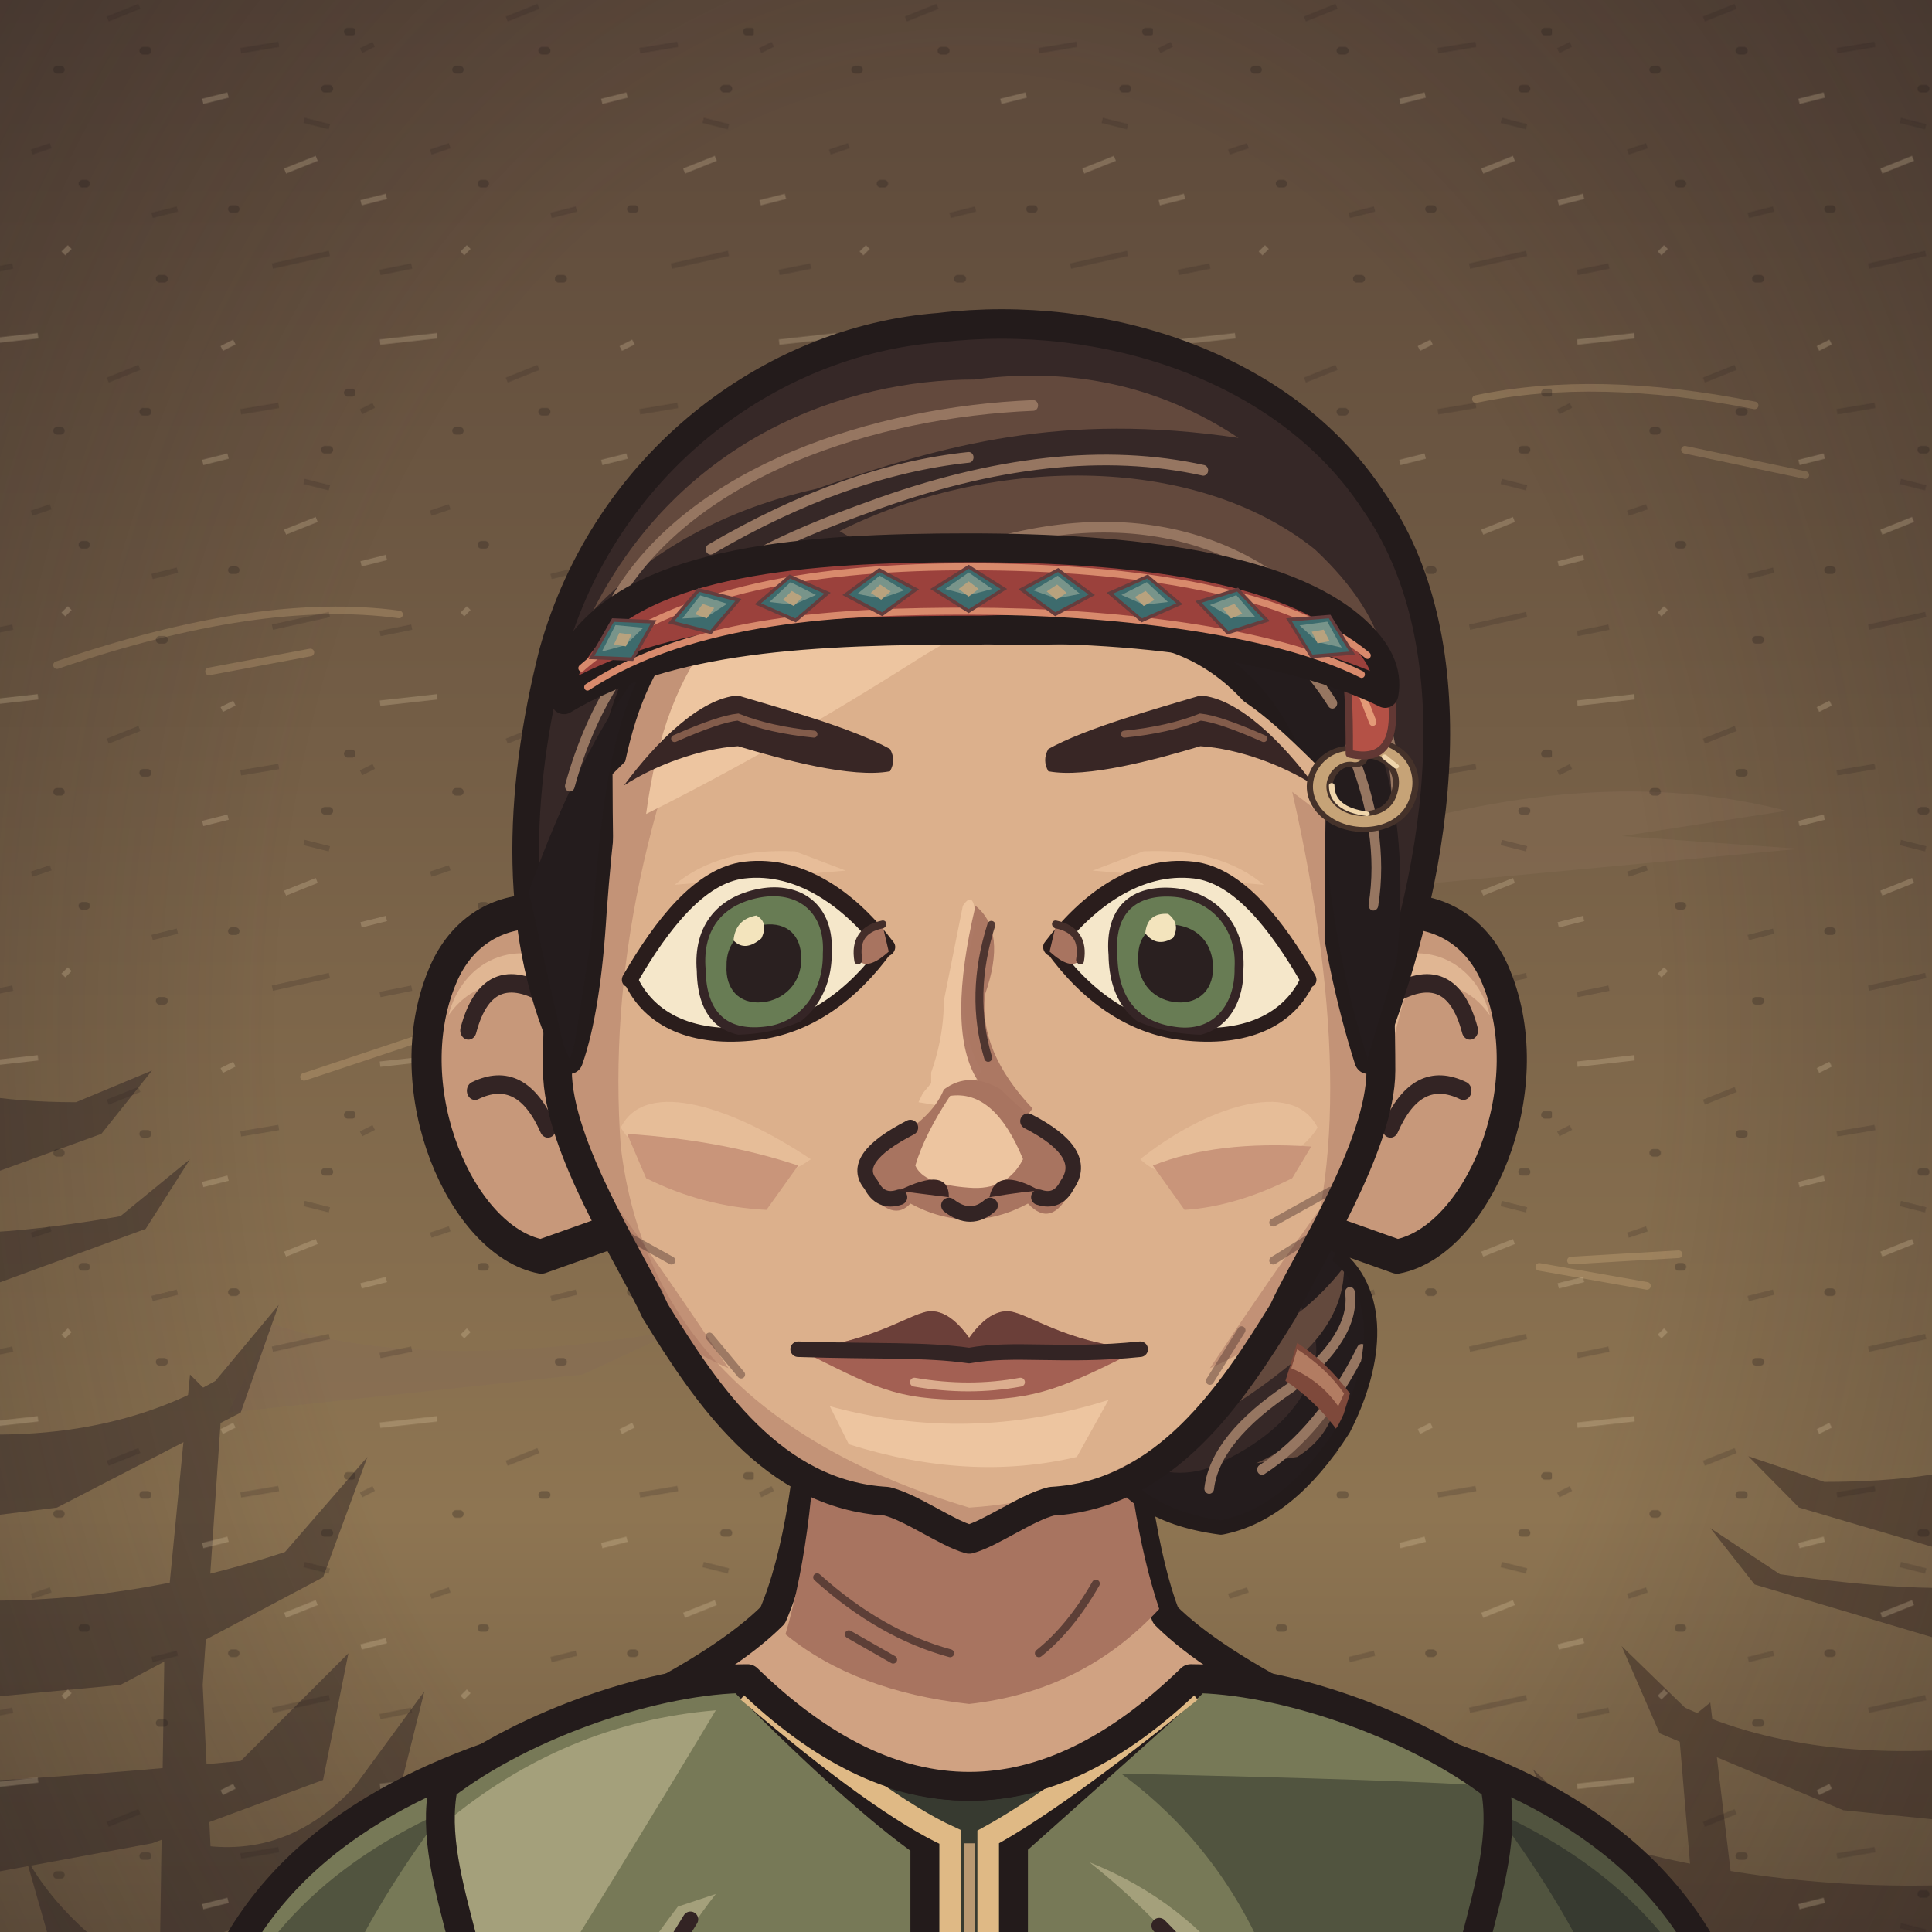
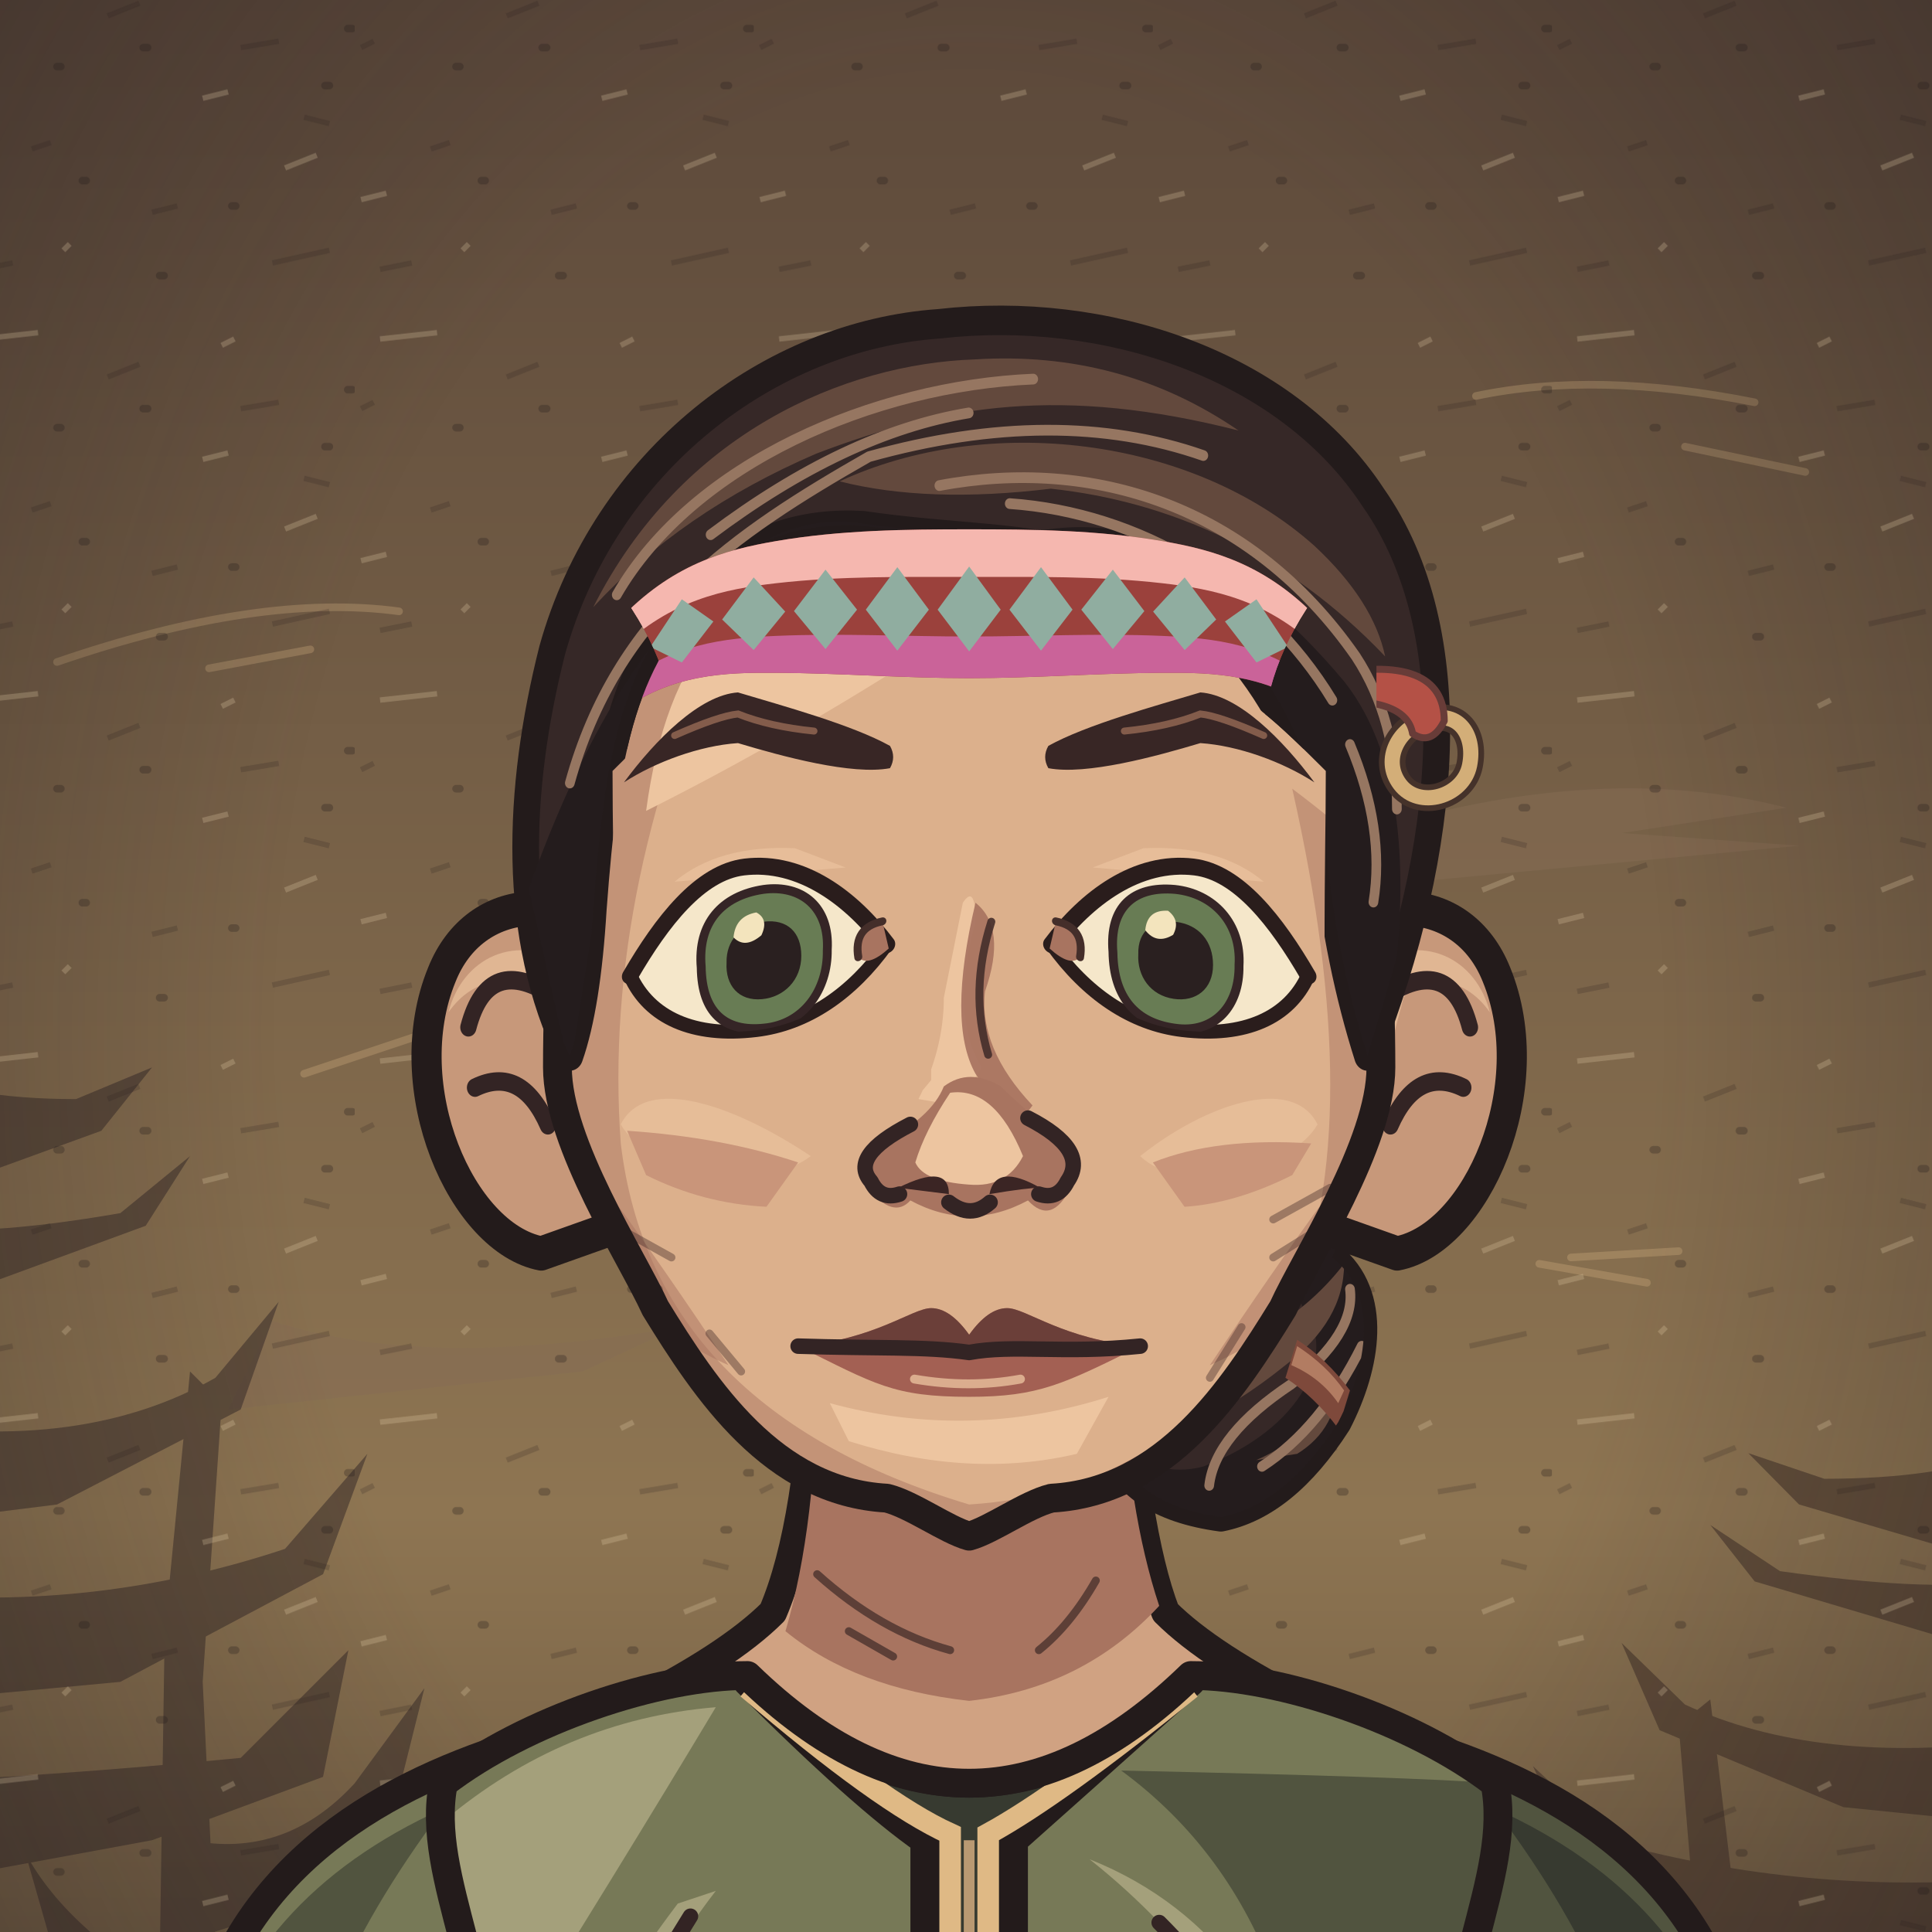
<svg xmlns="http://www.w3.org/2000/svg" xmlns:xlink="http://www.w3.org/1999/xlink" aria-labelledby="title" width="32" height="32" viewBox="7 8 305 305" role="img">
  <defs>
    <style>
      .edge {stroke:#231b1b;stroke-width:4.55;stroke-linecap:round;stroke-linejoin:round}
      .seam {fill:none;stroke:#332424;stroke-width:2.45;stroke-linecap:round;stroke-linejoin:round}
      .etch {fill:none;stroke:#442e2a;stroke-width:1.25;stroke-linecap:round}
      .hair-line {fill:none;stroke:#967661;stroke-width:1.45;stroke-linecap:round}
      .white {fill:#f5e7ca;stroke:#2a1d1c;stroke-width:2.65;stroke-linejoin:round}
      .label {fill:#efdfc1;font:600 20px Georgia,serif}
      .muted {fill:#b8aa96;font:13px 'Segoe UI',sans-serif}
      .section {fill:#dcbb8e;font:600 14px 'Segoe UI',sans-serif}
    </style>
    <linearGradient id="umber" x2="0" y2="1" gradientUnits="objectBoundingBox">
      <stop stop-color="#594639" />
      <stop offset=".56" stop-color="#8e7552" />
      <stop offset="1" stop-color="#3c3029" />
    </linearGradient>
    <linearGradient id="ash" x2="0" y2="1" gradientUnits="objectBoundingBox">
      <stop stop-color="#3b423d" />
      <stop offset=".56" stop-color="#7a7d67" />
      <stop offset="1" stop-color="#242b28" />
    </linearGradient>
    <linearGradient id="rose" x2="0" y2="1" gradientUnits="objectBoundingBox">
      <stop stop-color="#51404a" />
      <stop offset=".56" stop-color="#8a6972" />
      <stop offset="1" stop-color="#372c33" />
    </linearGradient>
    <pattern id="paper-grain" width="63" height="57" patternUnits="userSpaceOnUse">
      <path d="M1 16l2-1m21-4 5-2m16 7 6-1M12 32l3-1m16 11 4-1m20-14 4 1M4 51l5-1m41 0 9-2" fill="none" stroke="#231a1b" stroke-width=".85" opacity=".19" />
      <path d="M4 5l9-1m29 2 2-1M1 40l4-1m12 9 1-1m21-23 4-1m9 12 5-2" fill="none" stroke="#f0dbb5" stroke-width=".85" opacity=".23" />
      <path d="M16 19h.6m13-3h.7m28 6h.7m-39 15h.6m23 4h.6m-12 11h.7m29-39h.7" fill="none" stroke="#21191a" stroke-width="1.2" opacity=".28" stroke-linecap="round" />
    </pattern>
    <pattern id="ink-lines" width="7" height="9" patternUnits="userSpaceOnUse" patternTransform="rotate(28)">
      <path d="M1 -2V10m2.8-8 .6 6m1.9-1v5" stroke="#271d1d" stroke-width=".95" fill="none" opacity=".65" />
    </pattern>
    <radialGradient id="vignette" cx=".5" cy=".39" r=".72">
      <stop offset=".47" stop-color="#20191c" stop-opacity="0" />
      <stop offset="1" stop-color="#20191c" stop-opacity=".48" />
    </radialGradient>
    <g id="firs" fill="currentColor">
      <path d="M10 439Q15 379 12 300L9 220 15 146 15 54 19 80 21 147 28 230 25 326 29 439Z" />
      <path d="M17 169Q27 174 45 174L57 169 49 179 27 187 17 185                M18 194Q29 196 52 192L63 183 56 194 26 205 16 207                M15 225Q46 230 67 218L77 206 71 223 42 238 18 241                M17 252Q48 255 78 245L91 230 84 249 52 266 20 269                M14 282Q40 281 71 278L88 261 84 281 57 291 19 298                M19 312Q43 316 69 310L88 299 84 310 58 322 22 325" />
      <path d="M6 312 0 315V284L11 285M0 266 13 270V250L0 249M0 220 15 221 15 206 0 202                M0 180 16 181V167L0 165M0 141 15 150V138L0 133M0 112 17 127V118L0 104" />
      <path d="M64 440Q55 380 58 324L59 258 63 217 68 222 65 266 68 328 76 440Z                M63 291Q78 294 89 282L100 267 96 283 81 301 62 307                M63 323Q80 323 106 304L98 321 68 339                M63 316Q44 306 37 293L41 307 64 329Z" />
    </g>
    <g id="brambles" fill="none" stroke="currentColor" stroke-linecap="round" stroke-linejoin="round">
      <path stroke-width="3.8" d="M9 440Q13 401 21 380T26 333m-8 57Q39 375 43 352m-28 46Q6 377 0 376M41 440Q41 402 63 385m-20 44q26-6 39-30" />
      <path stroke-width="2" d="M23 364l14-13m-12 4-7-15m20 29 17-4m-15-1 1-11m13 49 2-17m2 14 18-5m-34 32q-12-10-17-10" />
    </g>
    <g id="night-scratches" fill="none" stroke="currentColor" stroke-width="1.2" stroke-linecap="round">
      <path d="M16 113q32-11 54-8m-30 9 16-3m184-40q19-4 44 1m-11 7 19 4                M24 335q33-3 68-16m-44 16 26-4m164-9q31 5 60-3m-39 8 38-3                M27 391q22-6 52-5m168 14q28-8 57-8m-40 11 24-4                M55 178l18-6m177 36 17 3m-12-4 17-1" />
    </g>
    <g id="shirt-setting">
      <rect width="320" height="440" fill="url(#umber)" />
      <path d="M50 217q24 8 64 1l-15 7-56 6m176-90q39-13 70-5l-26 4 28 2-64 6" fill="#856c54" opacity=".5" />
      <use xlink:href="#firs" style="color:#342827" opacity=".52" transform="translate(-26 8)" />
      <use xlink:href="#firs" style="color:#413128" opacity=".58" transform="translate(340 101) scale(-1 .81)" />
      <use xlink:href="#night-scratches" style="color:#dfbb87" opacity=".28" />
      <use xlink:href="#brambles" style="color:#291f22" opacity=".71" />
      <rect width="320" height="440" fill="url(#vignette)" />
      <rect width="320" height="440" fill="url(#paper-grain)" />
    </g>
    <g id="armor-setting">
      <rect width="320" height="440" fill="url(#ash)" />
      <path d="M42 173q49-4 68 3l-43 6 25 3-49 4m151 35q47 10 104-6l-26 14-62 8Z" fill="#707764" opacity=".48" />
      <use xlink:href="#firs" style="color:#27312c" opacity=".64" transform="translate(-36 30)" />
      <use xlink:href="#firs" style="color:#303833" opacity=".75" transform="translate(324 45) scale(-.86 1.03)" />
      <use xlink:href="#brambles" style="color:#252a27" opacity=".62" transform="translate(319 10) scale(-1 1)" />
      <use xlink:href="#night-scratches" style="color:#d8d8a9" opacity=".28" transform="translate(-2 21)" />
      <rect width="320" height="440" fill="url(#vignette)" />
      <rect width="320" height="440" fill="url(#paper-grain)" />
    </g>
    <g id="woman-setting">
      <rect width="320" height="440" fill="url(#rose)" />
      <path d="M44 235q40-4 76-1l-20 6-36 2 19 3-44 5m183-50q35 3 60-3l-24 9-31 2" fill="#775d65" opacity=".6" />
      <use xlink:href="#firs" style="color:#3b2b34" opacity=".58" transform="translate(-20 84) scale(.86 .91)" />
      <use xlink:href="#firs" style="color:#3d2e39" opacity=".68" transform="translate(327 54) scale(-.85 .98)" />
      <path d="M300 440q-2-82-6-173l-9-103 7-35 12 42 9 98 7 171Z                M294 195q-10-18-25-24l-15-1 13-4 11 2 18 15                M285 162q-13-22-34-27l-7 4 7-11 17 4 20 17                M303 242q-18-23-36-27l-13 3 15-9 11 2 21 15" fill="#3a2b33" opacity=".64" />
      <use xlink:href="#brambles" style="color:#2d2229" opacity=".8" transform="translate(12 6)" />
      <use xlink:href="#night-scratches" style="color:#e1b8a8" opacity=".28" transform="translate(0 7)" />
      <rect width="320" height="440" fill="url(#vignette)" />
      <rect width="320" height="440" fill="url(#paper-grain)" />
    </g>
    <pattern id="mail-rings" width="14" height="13" patternUnits="userSpaceOnUse" patternTransform="rotate(-7)">
      <path d="M-1 2q3-3 6 0 1 3-2 5Q0 8-1 5M6 2q3-3 6 0 1 3-2 5Q7 8 6 5M3 8q3-3 6 0 1 3-2 5-3 1-4-2M10 8q3-3 6 0" fill="none" stroke="#2d2c28" stroke-width="1.6" stroke-linecap="round" />
      <path d="M-.5 4q1.5-2 3-1m5 1q1.4-2 3-1M4 10q1.5-2 3-1m4 1q1.4-2 3-1" fill="none" stroke="#9a9b87" stroke-width="1.12" opacity=".78" stroke-linecap="round" />
    </pattern>
    <pattern id="armor-plates" width="47" height="24" patternUnits="userSpaceOnUse" patternTransform="translate(4 4) rotate(2)">
      <path d="M1 0l21 .7 1 18-3 3-17-1-1-4Zm24 1 19-1 2 15-3 7-19-2Z" fill="#85867a" stroke="#352e2a" stroke-width="1.75" stroke-linejoin="round" />
      <path d="M2 2l18 .2-.2 4L5 7 4 17Zm24 0 16-1 1 4-14 2-3 10Z" fill="#a9a58d" />
      <path d="M19 4l4 14-3 3-16-1 13-4Zm22 2 4 10-2 5-17-1 13-4Z" fill="#62655f" />
      <path d="M7 7l1-.5m6 12 3-2m16-7 5-1m-7 5 4-2" fill="none" stroke="#d0c0a0" stroke-width=".9" opacity=".76" />
      <path d="M6 12q2-2 2.7 1-1 2.2-2.7.5Zm12 1q1.8-2 2.4.6-1 2.6-2.5.8Zm11 1q1-2.2 2.8-1-.2 2.9-2.8 2.1Zm12-2q2.2-1.4 2.3.8-1 2.3-2.3.5Z" fill="#3c342d" />
    </pattern>
    <clipPath id="portrait-frame">
      <rect width="320" height="440" />
    </clipPath>
    <clipPath id="wardrobe-torso-mask">
      <path d="M125 273 C111 273 90 280 77 290 C74 305 86 322 84 346 C82 370 91 386 90 400 C89 415 82 431 77 445 H243 C238 431 231 415 230 400 C229 386 238 370 236 346 C234 322 246 305 243 290 C230 280 209 273 195 273 Q160 307 125 273Z" />
    </clipPath>
    <clipPath id="wardrobe-sleeve-mask">
      <path d="M88 284 C66 291 44 304 38 332 C34 354 22 380 26 402 Q30 414 49 424 L55 445 H88 Q111 406 106 336Z" />
    </clipPath>
    <clipPath id="hair-adult-lock-right">
      <path d="M226 153C237 159 238 176 230 191Q226 201 222 207C230 213 228 224 223 233Q214 246 203 248Q187 246 184 236C181 226 190 217 202 212Q207 199 211 184Q216 161 226 153Z" />
    </clipPath>
    <clipPath id="face-shape-clip">
      <path d="M 160 73 C 191 73 219 90 223 128 C 224 143 225 164 225 177 C 225 189 213.19 207 209.55 215 C 201.55 228 191 244 173 245 C 169 246 163.6 250 160 251 C 156.4 250 151 246 147 245 C 129 244 118.45 228 110.45 215 C 106.81 207 95 189 95 177 C 95 164 96 143 97 128 C 101 90 129 73 160 73 Z" />
    </clipPath>
    <clipPath id="face-features-eye-left">
      <path d="M-21 0 C-16 -8 -10 -15 -3 -15 C6 -15 14 -8 19.5 0 C14 7 7 11 -1 11 C-11 11 -18 7 -21 0Z" />
    </clipPath>
    <clipPath id="face-features-eye-right">
      <path d="M-21 0 C-16 -8 -10 -15 -3 -15 C6 -15 14 -8 19.5 0 C14 7 7 11 -1 11 C-11 11 -18 7 -21 0Z" />
    </clipPath>
    <clipPath id="face-features-nose-bridge">
      <path d="M154 144H167V179L172 185V187H149V185L154 179Z" />
    </clipPath>
    <mask id="hair-face-opening" maskUnits="userSpaceOnUse" x="0" y="0" width="320" height="440">
      <rect fill="white" x="0" y="0" width="320" height="440" />
      <g clip-path="url(#face-shape-clip)">
        <path d="M103.7 130.2C110.5 123.44 117.5 116.4 123.5 116C130.5 118.1 141.5 121.1 149 124.44Q160 132.44 171 124.44C178.5 121.1 189.5 118.1 196.5 116C202.5 116.4 209.5 123.44 216.3 130.2C216.3 139.2 216.1 143 216.1 160C216.1 169 220 175 220 184V300H100V184C100 175 103.9 169 103.9 160C103.9 143 103.7 139.2 103.7 130.2Z" fill="black" />
      </g>
    </mask>
    <clipPath id="hair-crown-clip">
-       <path d="M92 174.763C82 156.298 83 133.685 89 112.213C98 83 126 64 155 62C183 59 214 68 229 88.715C245 109.354 242 142.778 228 174.763Q223 160.559 221 143.802C217 121.854 203 107.455 183 108.403C169 108.403 158 110.305 142 103.673Q127 97.102 116 102.731C101 112.213 98 127.731 96 152.087Q95 167.045 92 174.763Z" />
+       <path d="M92 174.763C82 156.298 83 133.685 89 112.213C98 83 126 63.69 155 61.88C183 59 214 67.979 229 88.715C245 109.354 242 142.778 228 174.763Q223 160.559 221 143.802C217 121.854 203 104.794 183 98.152C169 94.497 158 95.122 142 93.017Q127 92.199 116 100.632C101 112.213 98 127.731 96 152.087Q95 167.045 92 174.763Z" />
+     </clipPath>
+     <clipPath id="headband-temple-hair">
+       <path d="M95.683 101.655H104.683Q113.683 113.7 113.683 126.745H95.683Z" />
+       <path d="M95.683 101.655H104.683Q113.683 113.7 113.683 126.745H95.683Z" transform="translate(320 0) scale(-1 1)" />
    </clipPath>
  </defs>
-   <g clip-path="url(#portrait-frame)">
+   <g clip-path="url(#portrait-frame)" transform="translate(0 -0.489)" data-headband-card-shift="-0.489">
    <use xlink:href="#shirt-setting" />
    <g data-part="neck">
      <g id="face-shape-neck">
        <path d="M 136 219 Q 135 249 129 263 Q 122 270 106 278 L 123 301 197 301 214 278 Q 198 270 191 263 Q 186 250 184 219 Z" fill="#d0a282" class="edge" />
        <path d="M 136 224 184 224 Q 185 247 190 262 Q 178 275 160 277 Q 142 275 131 266 Q 136 249 136 224 Z" fill="#a87460" />
        <path d="M 136 257 q 10 9 21 12 m -16 -3 7 4 m 32 -12 q -4 7 -9 11" class="etch" opacity=".75" />
      </g>
    </g>
    <g id="wardrobe-outfit-ryazan_sleeves" data-outfit="ryazan_sleeves">
      <path d="M88 284 C66 291 44 304 38 332 C34 354 22 380 26 402 Q30 414 49 424 L55 445 H88 Q111 406 106 336Z" fill="#777957" class="edge" />
      <g data-part="sleeve-left" clip-path="url(#wardrobe-sleeve-mask)">
        <path d="M39 337 Q46 308 77 294 Q53 326 54 351 L43 373 Q43 421 54 444 H40 Q25 397 39 337Z" fill="#51543f" />
        <path d="M38 354 Q49 326 58 315 Q49 342 52 359 L35 383Z" fill="url(#ink-lines)" opacity=".44" />
        <path d="M43 376 q10 -11 20 -14 m-18 27 16 -10 M42 414 q4 11 13 21" class="seam" />
        <path d="M44 354 l9 -17 m-9 24 9 -14 m-6 61 10 13" class="etch" />
        <path d="M82 312 Q49 349 36 371 Q26 400 46 425 L98 436 Q94 414 102 387 Q100 357 95 313Z" fill="#777957" />
        <path d="M50 350 Q29 394 54 424 L42 425 Q24 397 36 377Z M90 365 Q86 402 100 426 H87 Q77 404 90 365Z" fill="#51543f" />
        <path d="M57 363 Q43 402 62 427 L68 424 Q52 408 57 363Z" fill="#a4a07b" />
        <path d="M37 369 Q24 402 47 422 L55 423 Q38 399 44 364Z" fill="url(#ink-lines)" opacity=".5" />
        <path d="M41 382 Q34 407 55 424 M82 386 Q78 407 90 426" class="seam" />
        <path d="M45 391 q-3 12 4 22 m0 -14 q0 8 5 15 M86 394 q-2 10 3 18" class="etch" />
        <g data-part="ryazan-bracer">
          <path d="M24 414 Q54 423 98 415 L99 438 Q55 447 27 437Z" fill="#a3987b" class="edge" />
          <path d="M24 418 Q55 427 98 419 M26 433 Q55 443 98 434" fill="none" stroke="#5d544c" stroke-width="1.8" />
          <path d="M41 428l2 -2 2 2 -2 2Z" fill="#e1d0a5" stroke="#66554a" stroke-width=".8" />
          <path d="M48 428l2 -2 2 2 -2 2Z" fill="#e1d0a5" stroke="#66554a" stroke-width=".8" />
          <path d="M55 428l2 -2 2 2 -2 2Z" fill="#e1d0a5" stroke="#66554a" stroke-width=".8" />
          <path d="M62 428l2 -2 2 2 -2 2Z" fill="#e1d0a5" stroke="#66554a" stroke-width=".8" />
          <path d="M69 428l2 -2 2 2 -2 2Z" fill="#e1d0a5" stroke="#66554a" stroke-width=".8" />
          <path d="M76 428l2 -2 2 2 -2 2Z" fill="#e1d0a5" stroke="#66554a" stroke-width=".8" />
          <path d="M83 428l2 -2 2 2 -2 2Z" fill="#e1d0a5" stroke="#66554a" stroke-width=".8" />
          <path d="M90 428l2 -2 2 2 -2 2Z" fill="#e1d0a5" stroke="#66554a" stroke-width=".8" />
        </g>
      </g>
      <g transform="translate(320 0) scale(-1 1)">
        <path d="M88 284 C66 291 44 304 38 332 C34 354 22 380 26 402 Q30 414 49 424 L55 445 H88 Q111 406 106 336Z" fill="#51543f" class="edge" />
        <g data-part="sleeve-right" clip-path="url(#wardrobe-sleeve-mask)">
          <path d="M39 337 Q46 308 77 294 Q53 326 54 351 L43 373 Q43 421 54 444 H40 Q25 397 39 337Z" fill="#373a30" />
          <path d="M38 354 Q49 326 58 315 Q49 342 52 359 L35 383Z" fill="url(#ink-lines)" opacity=".44" />
          <path d="M43 376 q10 -11 20 -14 m-18 27 16 -10 M42 414 q4 11 13 21" class="seam" />
          <path d="M44 354 l9 -17 m-9 24 9 -14 m-6 61 10 13" class="etch" />
          <path d="M82 312 Q49 349 36 371 Q26 400 46 425 L98 436 Q94 414 102 387 Q100 357 95 313Z" fill="#777957" />
          <path d="M50 350 Q29 394 54 424 L42 425 Q24 397 36 377Z M90 365 Q86 402 100 426 H87 Q77 404 90 365Z" fill="#51543f" />
          <path d="M57 363 Q43 402 62 427 L68 424 Q52 408 57 363Z" fill="#a4a07b" />
          <path d="M37 369 Q24 402 47 422 L55 423 Q38 399 44 364Z" fill="url(#ink-lines)" opacity=".5" />
          <path d="M41 382 Q34 407 55 424 M82 386 Q78 407 90 426" class="seam" />
          <path d="M45 391 q-3 12 4 22 m0 -14 q0 8 5 15 M86 394 q-2 10 3 18" class="etch" />
          <g data-part="ryazan-bracer">
            <path d="M24 414 Q54 423 98 415 L99 438 Q55 447 27 437Z" fill="#a3987b" class="edge" />
            <path d="M24 418 Q55 427 98 419 M26 433 Q55 443 98 434" fill="none" stroke="#5d544c" stroke-width="1.8" />
            <path d="M41 428l2 -2 2 2 -2 2Z" fill="#e1d0a5" stroke="#66554a" stroke-width=".8" />
            <path d="M48 428l2 -2 2 2 -2 2Z" fill="#e1d0a5" stroke="#66554a" stroke-width=".8" />
            <path d="M55 428l2 -2 2 2 -2 2Z" fill="#e1d0a5" stroke="#66554a" stroke-width=".8" />
            <path d="M62 428l2 -2 2 2 -2 2Z" fill="#e1d0a5" stroke="#66554a" stroke-width=".8" />
            <path d="M69 428l2 -2 2 2 -2 2Z" fill="#e1d0a5" stroke="#66554a" stroke-width=".8" />
            <path d="M76 428l2 -2 2 2 -2 2Z" fill="#e1d0a5" stroke="#66554a" stroke-width=".8" />
            <path d="M83 428l2 -2 2 2 -2 2Z" fill="#e1d0a5" stroke="#66554a" stroke-width=".8" />
            <path d="M90 428l2 -2 2 2 -2 2Z" fill="#e1d0a5" stroke="#66554a" stroke-width=".8" />
          </g>
        </g>
      </g>
      <path d="M125 273 C111 273 90 280 77 290 C74 305 86 322 84 346 C82 370 91 386 90 400 C89 415 82 431 77 445 H243 C238 431 231 415 230 400 C229 386 238 370 236 346 C234 322 246 305 243 290 C230 280 209 273 195 273 Q160 307 125 273Z" fill="#777957" />
      <g data-part="torso" clip-path="url(#wardrobe-torso-mask)">
        <path d="M77 296 Q96 280 120 278 Q105 303 85 335Z" fill="#a4a07b" />
        <path d="M184 288 Q230 289 243 290 L260 444 H217 Q226 405 214 371 Q218 313 184 288Z" fill="#51543f" />
        <path d="M78 344 Q88 359 84 381 L69 402 L61 359Z" fill="#51543f" />
        <path d="M207 371 Q223 390 235 386 L234 416 L220 412Z" fill="url(#ink-lines)" opacity=".42" />
        <path d="M120 307 Q103 329 95 361 Q89 342 114 309Z M179 302 Q209 314 216 353 Q203 321 179 302Z" fill="#a4a07b" />
        <path d="M133 409 Q124 426 123 444 H113 Q119 423 133 409Z M174 412 Q184 426 192 445 H177Z" fill="#a4a07b" />
        <path d="M116 311 Q101 335 92 360 M190 312 Q207 329 228 367 M150 338 q-3 22 3 42 m11 -31 6 35 M129 421 l-7 24 m60 -28 8 27" class="seam" />
        <path d="M98 369 l-7 16 m12 -12 -6 12 M225 355 l6 19 m-11 -12 5 15 M143 367 l2 14 m65 44 4 13" class="etch" />
        <path d="M125 274 Q160 306 195 274 Q176 291 167 299 V318 Q160 325 153 318 V299 Q143 292 125 274Z" fill="#373a30" class="edge" />
        <path d="M125 275 Q146 293 157 298 V316 Q160 318 163 316 V298 Q174 292 195 275" fill="none" stroke="#dfb985" stroke-width="3.4" />
        <path d="M160 299v16" fill="none" stroke="#b99972" stroke-width="1.7" />
      </g>
      <path d="M125 273 C111 273 90 280 77 290 C74 305 86 322 84 346 C82 370 91 386 90 400 C89 415 82 431 77 445 H243 C238 431 231 415 230 400 C229 386 238 370 236 346 C234 322 246 305 243 290 C230 280 209 273 195 273 Q160 307 125 273Z" fill="none" class="edge" />
      <g data-part="belt" clip-path="url(#wardrobe-torso-mask)">
        <path d="M80 397Q160 408 240 398L239 409Q160 421 81 410Z" fill="#735142" class="edge" />
        <path d="M82 400Q160 413 238 401M83 406Q160 418 237 406" fill="none" stroke="#bb986b" stroke-width="1.55" stroke-linecap="round" />
        <path d="M166 409Q165 416 172 420L175 414 180 429 173 435 169 422 164 428 160 424Z" fill="#967451" class="seam" />
      </g>
    </g>
    <g id="hair-adult-locks" transform="matrix(0.926 0 0 1 11.765 0)">
      <path d="M226 153C237 159 238 176 230 191Q226 201 222 207C230 213 228 224 223 233Q214 246 203 248Q187 246 184 236C181 226 190 217 202 212Q207 199 211 184Q216 161 226 153Z" fill="#362827" class="edge" />
      <g clip-path="url(#hair-adult-lock-right)">
        <path d="M230 187Q225 199 222 207C230 213 228 224 223 233Q214 246 203 248Q188 246 184 236Q192 242 200 240C217 234 223 222 217 215Q214 208 218 202Z" fill="#241c1d" />
        <path d="M224 208Q219 214 212 218C205 221 201 227 197 234Q206 230 214 224Q224 217 224 208Z M209 239Q219 235 223 226Q223 234 216 238Z" fill="#63493d" />
        <path d="M227 181Q223 201 215 209Q204 218 198 225 M225 212Q226 219 215 227Q202 235 201 243 M227 221Q220 234 210 240" fill="none" stroke="#967661" stroke-width="1.65" stroke-linecap="round" stroke-linejoin="round" />
        <path d="M216 220Q221 223 225 228L223 234Q219 229 214 226Z" fill="#7e493b" />
        <path d="M216 221Q221 224 224 228L223 230Q220 226 215 224Z" fill="#b27c62" />
      </g>
    </g>
    <g id="face-shape">
      <g id="face-shape-ears">
        <g transform="translate(105 179) scale(-1.046 1.19)">
          <path d="M -4 -15 C 7 -26 22 -25 27 -14 C 34 1 24 21 12 23 L -4 18 Z" fill="#c7987a" class="edge" />
          <path d="M 7 -15 C 16 -20 24 -16 26 -9 C 22 -14 16 -14 13 -11 L 10 -1 Z" fill="#edc5a0" opacity=".66" />
          <path d="M 23 -7 Q 20 -17 10 -11 L 7 2 M 22 1 Q 15 -2 11 6" class="seam" />
        </g>
        <g transform="translate(215 179) scale(1.046 1.19)">
          <path d="M -4 -15 C 7 -26 22 -25 27 -14 C 34 1 24 21 12 23 L -4 18 Z" fill="#c7987a" class="edge" />
          <path d="M 7 -15 C 16 -20 24 -16 26 -9 C 22 -14 16 -14 13 -11 L 10 -1 Z" fill="#edc5a0" opacity=".66" />
          <path d="M 23 -7 Q 20 -17 10 -11 L 7 2 M 22 1 Q 15 -2 11 6" class="seam" />
        </g>
      </g>
      <path d="M 160 73 C 191 73 219 90 223 128 C 224 143 225 164 225 177 C 225 189 213.19 207 209.55 215 C 201.55 228 191 244 173 245 C 169 246 163.6 250 160 251 C 156.4 250 151 246 147 245 C 129 244 118.45 228 110.45 215 C 106.81 207 95 189 95 177 C 95 164 96 143 97 128 C 101 90 129 73 160 73 Z" fill="#dcb08c" />
      <g clip-path="url(#face-shape-clip)">
        <path d="M 70 141 Q 104 91 123 103 Q 102 148 105 189 Q 110 231 160 246 Q 192 244 211 214 Q 223 186 211 133 Q 235 151 250 174 L 250 265 70 265 Z" fill="#c39377" />
        <path d="M 109 136.5 Q 114 99 142 98 Q 173 89 195 107 Q 174 98 152 112 Q 130 126 109 136.5 Z" fill="#edc5a0" />
        <g transform="translate(160 0) scale(-1 1)">
          <path d="M 25 191 C 37 183 51 178 55 186 C 51 193 34 197.667 25 191 Z" fill="#edc5a0" opacity=".605" />
          <path d="M 27 192 Q 39 188 54 187 L 51 194 Q 42 198.5 32 199 Z" fill="#c9957a" />
          <path d="M 56 198 Q 48 209 38 224 Q 52 218 62 202 Z" fill="#a87460" opacity=".51" />
        </g>
        <g transform="translate(160 0) scale(1 1)">
          <path d="M 27 191 C 37 183 51 178 55 186 C 51 193 34 197.667 27 191 Z" fill="#edc5a0" opacity=".605" />
          <path d="M 29 192 Q 39 188 54 189 L 51 194 Q 42 198.5 34 199 Z" fill="#c9957a" />
          <path d="M 56 198 Q 48 209 38 224 Q 52 218 62 202 Z" fill="#a87460" opacity=".51" />
        </g>
        <path d="M 92 183 Q 99 211 120 232 L 132 247 119 248 Q 98 234 85 212 Z M 229 184 Q 224 217 203 241 L 193 250 209 247 Q 230 233 240 211 Z" fill="url(#ink-lines)" opacity=".42" />
        <path d="M 138 230 Q 160 236 182 229 L 177 238 Q 160 242 141 236 Z" fill="#edc5a0" />
        <path d="M 104 202 l 9 5 m -8 1 6 4 m 97 -11 9 -5 m -9 11 8 -5 m -97 17 5 6 m 74 1 5 -8" class="etch" opacity=".42" />
      </g>
      <path d="M 160 73 C 191 73 219 90 223 128 C 224 143 225 164 225 177 C 225 189 213.19 207 209.55 215 C 201.55 228 191 244 173 245 C 169 246 163.6 250 160 251 C 156.4 250 151 246 147 245 C 129 244 118.45 228 110.45 215 C 106.81 207 95 189 95 177 C 95 164 96 143 97 128 C 101 90 129 73 160 73 Z" fill="none" class="edge" />
    </g>
    <g clip-path="url(#face-shape-clip)">
      <g data-part="eyes">
        <g transform="matrix(1 -0.12 0 1 127.5 160)">
          <path d="M-14 -14 Q-7 -19 5 -17 L13 -13" fill="#edc5a0" opacity=".65" />
          <path d="M-21 0 C-16 -8 -10 -15 -3 -15 C6 -15 14 -8 19.5 0 C14 7 7 11 -1 11 C-11 11 -18 7 -21 0Z" class="white" style="stroke-width:2.15" />
          <g clip-path="url(#face-features-eye-left)">
            <g transform="translate(0 0) scale(1 1)">
              <path d="M-9.8 0 C-10.4 -7 -6.6 -10.9 0 -11.1 C6.1 -11.2 10.5 -7 10.1 -.3 C10.2 5.9 6.4 11 0 10.8 C-6.1 10.7 -9.7 7.2 -9.8 0Z" fill="#687c54" stroke="#352526" stroke-width="1.4" />
              <path d="M-5.8 -.2C-5.9-3.8-3.5-6 .1-6 3.8-6 6-3.6 6 .1 6 3.9 3.3 6.3-.2 6.2-3.9 6.1-6 3.3-5.8-.2Z" fill="#2a2020" />
              <path d="M-4.7-4.1Q-4.4-7.4-1.1-7.6 .9-6.3-.3-3.9-2.9-2-4.7-4.1Z" fill="#f3e4bd" />
            </g>
          </g>
          <path d="M-21 0 C-16 -8 -10 -15 -3 -15 C6 -15 14 -8 19.5 0" fill="none" stroke="#2a1d1c" stroke-width="2.65" stroke-linecap="round" />
          <path d="M18.8 -3.8 Q14.2 -3.4 15 1.4 Q16.5 3.2 19.8 .6Z" fill="#a87460" />
          <path d="M18.8 -3.8 Q14.2 -3.4 15 1.4" class="etch" />
        </g>
        <g transform="matrix(-1 -0.12 0 1 192.5 160)">
          <path d="M-14 -14 Q-7 -19 5 -17 L13 -13" fill="#edc5a0" opacity=".65" />
          <path d="M-21 0 C-16 -8 -10 -15 -3 -15 C6 -15 14 -8 19.5 0 C14 7 7 11 -1 11 C-11 11 -18 7 -21 0Z" class="white" style="stroke-width:2.15" />
          <g clip-path="url(#face-features-eye-right)">
            <g transform="translate(0 0) scale(-1 1)">
              <path d="M-9.8 0 C-10.4 -7 -6.6 -10.9 0 -11.1 C6.1 -11.2 10.5 -7 10.1 -.3 C10.2 5.9 6.4 11 0 10.8 C-6.1 10.7 -9.7 7.2 -9.8 0Z" fill="#687c54" stroke="#352526" stroke-width="1.4" />
              <path d="M-5.8 -.2C-5.9-3.8-3.5-6 .1-6 3.8-6 6-3.6 6 .1 6 3.9 3.3 6.3-.2 6.2-3.9 6.1-6 3.3-5.8-.2Z" fill="#2a2020" />
              <path d="M-4.7-4.1Q-4.4-7.4-1.1-7.6 .9-6.3-.3-3.9-2.9-2-4.7-4.1Z" fill="#f3e4bd" />
            </g>
          </g>
          <path d="M-21 0 C-16 -8 -10 -15 -3 -15 C6 -15 14 -8 19.5 0" fill="none" stroke="#2a1d1c" stroke-width="2.65" stroke-linecap="round" />
          <path d="M18.8 -3.8 Q14.2 -3.4 15 1.4 Q16.5 3.2 19.8 .6Z" fill="#a87460" />
          <path d="M18.8 -3.8 Q14.2 -3.4 15 1.4" class="etch" />
        </g>
      </g>
      <g data-part="brows">
        <g transform="matrix(1 0 0 1 127.5 129)">
          <path d="M-22 3 C-17 -3.76 -10 -10.8 -4 -11.2 C3 -9.1 14 -6.1 20 -2.76 Q21 -1 20 0.76 C14 1.9 3 -1.1 -4 -3.2 C-10 -2.8 -17 -0.24 -22 3Z" fill="#382625" />
          <path d="M-14 -4.4 Q-7 -7.5 -4 -7.8 Q1 -5.8 8 -5.1" fill="none" stroke="#835c4b" stroke-width="1.1" stroke-linecap="round" />
        </g>
        <g transform="matrix(-1 0 0 1 192.5 129)">
          <path d="M-22 3 C-17 -3.76 -10 -10.8 -4 -11.2 C3 -9.1 14 -6.1 20 -2.76 Q21 -1 20 0.76 C14 1.9 3 -1.1 -4 -3.2 C-10 -2.8 -17 -0.24 -22 3Z" fill="#382625" />
          <path d="M-14 -4.4 Q-7 -7.5 -4 -7.8 Q1 -5.8 8 -5.1" fill="none" stroke="#835c4b" stroke-width="1.1" stroke-linecap="round" />
        </g>
      </g>
      <g data-part="nose">
        <g clip-path="url(#face-features-nose-bridge)">
          <path d="M159 151 Q161 148 161 154 Q157 169 162 177 L158 183 152 182 Q156 174 156 166Z" fill="#edc5a0" />
          <path d="M161 151 Q166 155 162.5 165 Q161.5 174 170 183 L167 187 161 178 Q156.5 170 161 151Z" fill="#a87460" opacity=".93" />
          <path d="M163.5 154 Q160 165 163 175" class="etch" opacity=".9" />
        </g>
        <path d="M156 180 Q160 177 165 180 C167 182 169.28 184 174 188 Q178 192 176 196 Q173 202 169.28 198 Q160 203 150.72 198 Q148 201 144 196 Q142 192 146 189 Q154 185 156 180Z" fill="#a87460" />
        <path d="M157 181 Q164 180 168.5 191 Q165.95 196 160 195.5 Q152.775 195 151.5 192 Q153 187 157 181Z" fill="#edc5a0" />
        <path d="M150.72 186 Q141 191 144.5 195 Q146 198 149 197 M169.28 185 Q179 190 175.5 195 Q174 198 171 197" class="seam" />
        <path d="M148.8 196 q8 -4 8 1 q-8 -1 -8 -1Z M163.2 197 q1 -5 8 -1 q-2 0 -8 1Z" fill="#3b2524" />
        <path d="M156.8 198.3 Q160.25 201 163.3 198.3" class="seam" />
      </g>
      <g data-part="mouth">
        <path d="M133 221 C145.15 220 151 215 154 215 Q157 215 160 219.2 Q163 215 166 215 C169 215 174.85 220 187 221 C174.85 227 171 229 160 229 C148 229 145.15 227 133 221Z" fill="#a36053" />
        <path d="M133 221 C145.15 220 151 215 154 215 Q157 215 160 219.2 Q163 215 166 215 C169 215 174.85 220 187 221 C174.85 222.25 167 220.7 160 222 C153 221 145.15 221.4 133 221Z" fill="#56322f" opacity=".72" />
        <path d="M133 221 C145.15 221.4 153 221 160 222 C167 220.7 174.85 222.25 187 221" class="seam" />
        <path d="M151.36 226.2 Q160 227.7 168.1 226.2" fill="none" stroke="#edc5a0" stroke-width="1.4" stroke-linecap="round" opacity=".76" />
      </g>
    </g>
-     <g id="hair-front">
+     <g id="hair-front" data-hairline-y="95.588">
      <g mask="url(#hair-face-opening)">
        <g transform="matrix(0.926 0 0 1.024 11.765 -3.765)">
-           <path d="M92 174.763C82 156.298 83 133.685 89 112.213C98 83 126 64 155 62C183 59 214 68 229 88.715C245 109.354 242 142.778 228 174.763Q223 160.559 221 143.802C217 121.854 203 107.455 183 108.403C169 108.403 158 110.305 142 103.673Q127 97.102 116 102.731C101 112.213 98 127.731 96 152.087Q95 167.045 92 174.763Z" fill="#362827" class="edge" />
+           <path d="M92 174.763C82 156.298 83 133.685 89 112.213C98 83 126 63.69 155 61.88C183 59 214 67.979 229 88.715C245 109.354 242 142.778 228 174.763Q223 160.559 221 143.802C217 121.854 203 104.794 183 98.152C169 94.497 158 95.122 142 93.017Q127 92.199 116 100.632C101 112.213 98 127.731 96 152.087Q95 167.045 92 174.763Z" fill="#362827" class="edge" />
          <g clip-path="url(#hair-crown-clip)">
-             <path d="M85 148.959Q98 116.048 116 103.673Q128 96.167 141 102.731Q151 107.455 167 109.354C150 114.127 134 100.85 120 108.403C104 115.087 98 137.701 96 154.187L92 177Z M167 109.354C188 95.233 207 99.912 224 117.011Q236 130.698 233 159.489L228 174.763Q222 157.359 220 137.701C216 118.943 203 106.507 183 108.403Z" fill="#241c1d" />
-             <path d="M96 105.561C111 79 139 70 161 70Q186 67 206 79C176 75 156 80 134 86.857Q111 91.504 96 105.561Z M138 93.367C163 82 198 81 219 96.167Q229 104.617 231 113.169C214 97.102 194 93.367 174 97.102Q153 101.79 138 93.367Z" fill="#63493d" />
-             <path d="M92 132.687C100 106.507 120 97.102 143 89.644Q175 79 200 84M100 103.673C113 84 144 75 171 74M116 96.167Q139 84 160 82M155 98.037C181 88.715 208 90.574 226 113.169Q233 122.828 233 136.694M167 101.79C189 97.102 210 102.731 222 119.911M225 126.746Q231 139.725 229 151.041" fill="none" stroke="#967661" stroke-width="1.65" stroke-linecap="round" stroke-linejoin="round" />
-             <path d="M216 220Q221 223 225 228L223 234Q219 229 214 226Z" fill="#7e493b" />
-             <path d="M216 221Q221 224 224 228L223 230Q220 226 215 224Z" fill="#b27c62" />
+             <path d="M85 148.959Q98 116.048 116 101.526Q128 91.101 141 92.576Q151 93.831 167 94.878C150 98.707 134 93.158 120 104.635C104 115.067 98 137.701 96 154.187L92 177Z M167 94.878C188 89.184 207 98.685 224 117.011Q236 130.698 233 159.489L228 174.763Q222 157.359 220 137.701C216 118.921 203 103.901 183 98.152Z" fill="#241c1d" />
+             <path d="M96 105.561C111 78.63 139 68.041 161 67.379Q186 65.943 206 78.339C176 71.448 156 74.308 134 81.908Q111 90.867 96 105.561Z M138 86.178C163 75.662 198 79.129 219 96.167Q229 104.617 231 113.169C214 96.985 194 89.248 174 87.306Q153 89.607 138 86.178Z" fill="#63493d" />
+             <path d="M92 132.687C100 106.507 120 94.244 143 82.371Q175 74.291 200 82.197M100 103.673C113 83.283 144 71.448 171 70.41M116 94.403Q139 78.772 160 75.627M155 86.826C181 82.387 208 89.808 226 113.169Q233 122.828 233 136.694M167 89.607C189 91.008 210 102.048 222 119.911M225 126.746Q231 139.725 229 151.041" fill="none" stroke="#967661" stroke-width="1.65" stroke-linecap="round" stroke-linejoin="round" />
+             <path d="M216 219.94Q221 223 225 228L223 234Q219 229 214 225.46Z" fill="#7e493b" />
+             <path d="M216 220.94Q221 224 224 228L223 230Q220 226 215 223.759Z" fill="#b27c62" />
          </g>
        </g>
      </g>
    </g>
    <g id="headgear-rus_diamond_band">
-       <g transform="matrix(0.926 0 0 1 11.765 0.476)" data-part="headband-attachments">
-         <g transform="translate(-1.114 32.5) scale(1 .75)">
-           <path d="M228 124 C234 124 237 129 235 135 C233 141 225 141 222 136 C219 131 223 125 227 126" fill="none" stroke="#45322a" stroke-width="4.4" stroke-linecap="round" />
-           <path d="M228 124 C234 124 237 129 235 135 C233 141 225 141 222 136 C219 131 223 125 227 126" fill="none" stroke="#c6a377" stroke-width="2.3" stroke-linecap="round" />
-           <path d="M223 132 Q223 137 229 138 M232 126 l2 2" fill="none" stroke="#f0d6ac" stroke-width="0.95" stroke-linecap="round" />
-         </g>
-         <path d="M224 108 Q224.943 109 231.886 116.5Q233.886 128.5 224.886 126.5Q224.943 115 224 113Z" fill="#b45146" stroke="#623834" stroke-width="1.25" stroke-linejoin="round" />
-         <path d="M224 110 Q224.943 112 228.886 121.5" fill="none" stroke="#e39a77" stroke-width="1.25" stroke-linecap="round" />
-       </g>
-       <g transform="matrix(0.926 0 0 1 11.765 0.476)" data-part="forehead-band">
-         <path d="M94 109 C105 96 132 94 160 94 C188 94 214 97 226 107 Q232 112 231 117 C218 111 192 106 162 107 C133 107 109 108 91 118 Q90 114 94 109 Z" fill="#9b413c" class="edge" />
-         <path d="M94 113 C110 100 136 97 160 97 C189 97 215 101 228 111 M95 116 C113 105 139 104 160 104 C184 104 212 107 227 114" fill="none" stroke="#d88a6c" stroke-width="1.1" stroke-linecap="round" />
-         <g transform="translate(101 108.5) rotate(-28)">
-           <path d="M-6 0 L0-3.5 6 0 0 3.5 Z" fill="#3d6b6d" stroke="#653d3d" stroke-width="0.55" />
-           <path d="M-4 0 L0-2.6 4 0 0 1 Z" fill="#78948a" />
-           <path d="M-1.7 0 L0-1.2 1.7 0 0 1.2 Z" fill="#b8a27e" />
-         </g>
-         <g transform="translate(115 104) rotate(-17)">
-           <path d="M-6 0 L0-3.5 6 0 0 3.5 Z" fill="#3d6b6d" stroke="#653d3d" stroke-width="0.55" />
-           <path d="M-4 0 L0-2.6 4 0 0 1 Z" fill="#78948a" />
-           <path d="M-1.7 0 L0-1.2 1.7 0 0 1.2 Z" fill="#b8a27e" />
-         </g>
-         <g transform="translate(130 102) rotate(-8)">
-           <path d="M-6 0 L0-3.5 6 0 0 3.5 Z" fill="#3d6b6d" stroke="#653d3d" stroke-width="0.55" />
-           <path d="M-4 0 L0-2.6 4 0 0 1 Z" fill="#78948a" />
-           <path d="M-1.7 0 L0-1.2 1.7 0 0 1.2 Z" fill="#b8a27e" />
-         </g>
-         <g transform="translate(145 101) rotate(-4)">
-           <path d="M-6 0 L0-3.5 6 0 0 3.5 Z" fill="#3d6b6d" stroke="#653d3d" stroke-width="0.55" />
-           <path d="M-4 0 L0-2.6 4 0 0 1 Z" fill="#78948a" />
-           <path d="M-1.7 0 L0-1.2 1.7 0 0 1.2 Z" fill="#b8a27e" />
-         </g>
-         <g transform="translate(160 100.5) rotate(0)">
-           <path d="M-6 0 L0-3.5 6 0 0 3.5 Z" fill="#3d6b6d" stroke="#653d3d" stroke-width="0.55" />
-           <path d="M-4 0 L0-2.6 4 0 0 1 Z" fill="#78948a" />
-           <path d="M-1.7 0 L0-1.2 1.7 0 0 1.2 Z" fill="#b8a27e" />
-         </g>
-         <g transform="translate(175 101) rotate(4)">
-           <path d="M-6 0 L0-3.5 6 0 0 3.5 Z" fill="#3d6b6d" stroke="#653d3d" stroke-width="0.55" />
-           <path d="M-4 0 L0-2.6 4 0 0 1 Z" fill="#78948a" />
-           <path d="M-1.7 0 L0-1.2 1.7 0 0 1.2 Z" fill="#b8a27e" />
-         </g>
-         <g transform="translate(190 102) rotate(8)">
-           <path d="M-6 0 L0-3.5 6 0 0 3.5 Z" fill="#3d6b6d" stroke="#653d3d" stroke-width="0.55" />
-           <path d="M-4 0 L0-2.6 4 0 0 1 Z" fill="#78948a" />
-           <path d="M-1.7 0 L0-1.2 1.7 0 0 1.2 Z" fill="#b8a27e" />
-         </g>
-         <g transform="translate(205 104) rotate(14)">
-           <path d="M-6 0 L0-3.5 6 0 0 3.5 Z" fill="#3d6b6d" stroke="#653d3d" stroke-width="0.55" />
-           <path d="M-4 0 L0-2.6 4 0 0 1 Z" fill="#78948a" />
-           <path d="M-1.7 0 L0-1.2 1.7 0 0 1.2 Z" fill="#b8a27e" />
-         </g>
-         <g transform="translate(220 108) rotate(26)">
-           <path d="M-6 0 L0-3.5 6 0 0 3.5 Z" fill="#3d6b6d" stroke="#653d3d" stroke-width="0.55" />
-           <path d="M-4 0 L0-2.6 4 0 0 1 Z" fill="#78948a" />
-           <path d="M-1.7 0 L0-1.2 1.7 0 0 1.2 Z" fill="#b8a27e" />
-         </g>
-       </g>
-     </g>
+       <g data-part="headband-attachments" transform="translate(233 121.303)">
+         <path d="M-1 1 C4-1 7 3 6 8 C5 13-2 15-5 11 C-8 7-5 2-1 1Z" fill="none" stroke="#45322a" stroke-width="4.2" />
+         <path d="M-1 1 C4-1 7 3 6 8 C5 13-2 15-5 11 C-8 7-5 2-1 1Z" fill="none" stroke="#d3ae78" stroke-width="2.4" />
+         <path d="M-17.683 -6 C-4 -9 2 -6 2 1 Q0 5-3 3 Q-4 -3 -17.683 -2Z" fill="#b45146" stroke="#683c38" stroke-width="1.1" stroke-linejoin="round" />
+       </g>
+       <defs>
+         <clipPath id="headband-head-inset">
+           <path d="M 160 73 C 191 73 219 90 223 128 C 224 143 225 164 225 177 C 225 189 213.19 207 209.55 215 C 201.55 228 191 244 173 245 C 169 246 163.6 250 160 251 C 156.4 250 151 246 147 245 C 129 244 118.45 228 110.45 215 C 106.81 207 95 189 95 177 C 95 164 96 143 97 128 C 101 90 129 73 160 73 Z" transform="translate(160 160) scale(0.98 .99) translate(-160 -160)" />
+         </clipPath>
+       </defs>
+       <g clip-path="url(#headband-head-inset)" data-part="forehead-band" data-hairline-y="95.588" data-brow-y="117.2" data-center-y="103.801" data-temple-half="55.317" data-temple-y="113.7" data-band-height="23.5">
+         <path d="M104.683 106.415C112.981 97.651 121.278 95.316 129.576 93.899C139.717 92.169 149.859 92.051 160 92.051C170.141 92.051 180.283 92.169 190.424 93.899C198.722 95.316 207.019 97.651 215.317 106.415L215.317 120.985C207.019 114.9 198.722 114.641 190.424 114.698C180.283 114.768 170.141 115.551 160 115.551C149.859 115.551 139.717 114.768 129.576 114.698C121.278 114.641 112.981 114.9 104.683 120.985Z" fill="#9b413c" />
+         <path d="M104.683 106.415C112.981 97.651 121.278 95.316 129.576 93.899C139.717 92.169 149.859 92.051 160 92.051C170.141 92.051 180.283 92.169 190.424 93.899C198.722 95.316 207.019 97.651 215.317 106.415L215.317 111.077C207.019 103.171 198.722 101.5 190.424 100.555C180.283 99.4 170.141 99.571 160 99.571C149.859 99.571 139.717 99.4 129.576 100.555C121.278 101.5 112.981 103.171 104.683 111.077Z" fill="#f5b7af" />
+         <path d="M104.683 116.905C112.981 110.07 121.278 109.23 129.576 108.874C139.717 108.44 149.859 108.971 160 108.971C170.141 108.971 180.283 108.44 190.424 108.874C198.722 109.23 207.019 110.07 215.317 116.905L215.317 120.985C207.019 114.9 198.722 114.641 190.424 114.698C180.283 114.768 170.141 115.551 160 115.551C149.859 115.551 139.717 114.768 129.576 114.698C121.278 114.641 112.981 114.9 104.683 120.985Z" fill="#ca6399" />
+         <polygon points="109.662,110.622 114.64,103.097 119.619,106.602 114.64,113.069" fill="#90ada0" />
+         <polygon points="121.002,106.287 125.98,99.641 130.959,105.037 125.98,111.111" fill="#90ada0" />
+         <polygon points="132.342,104.961 137.32,98.416 142.299,104.737 137.32,110.955" fill="#90ada0" />
+         <polygon points="143.682,104.732 148.66,98.023 153.639,104.736 148.66,111.204" fill="#90ada0" />
+         <polygon points="155.022,104.738 160,97.926 164.978,104.738 160,111.321" fill="#90ada0" />
+         <polygon points="166.361,104.736 171.34,98.023 176.318,104.732 171.34,111.204" fill="#90ada0" />
+         <polygon points="177.701,104.737 182.68,98.416 187.658,104.961 182.68,110.955" fill="#90ada0" />
+         <polygon points="189.041,105.037 194.02,99.641 198.998,106.287 194.02,111.111" fill="#90ada0" />
+         <polygon points="200.381,106.602 205.36,103.097 210.338,110.622 205.36,113.069" fill="#90ada0" />
+       </g>
+     </g>
+     <use clip-path="url(#headband-temple-hair)" data-part="headband-temple-hair" xlink:href="#hair-front" />
  </g>
</svg>
